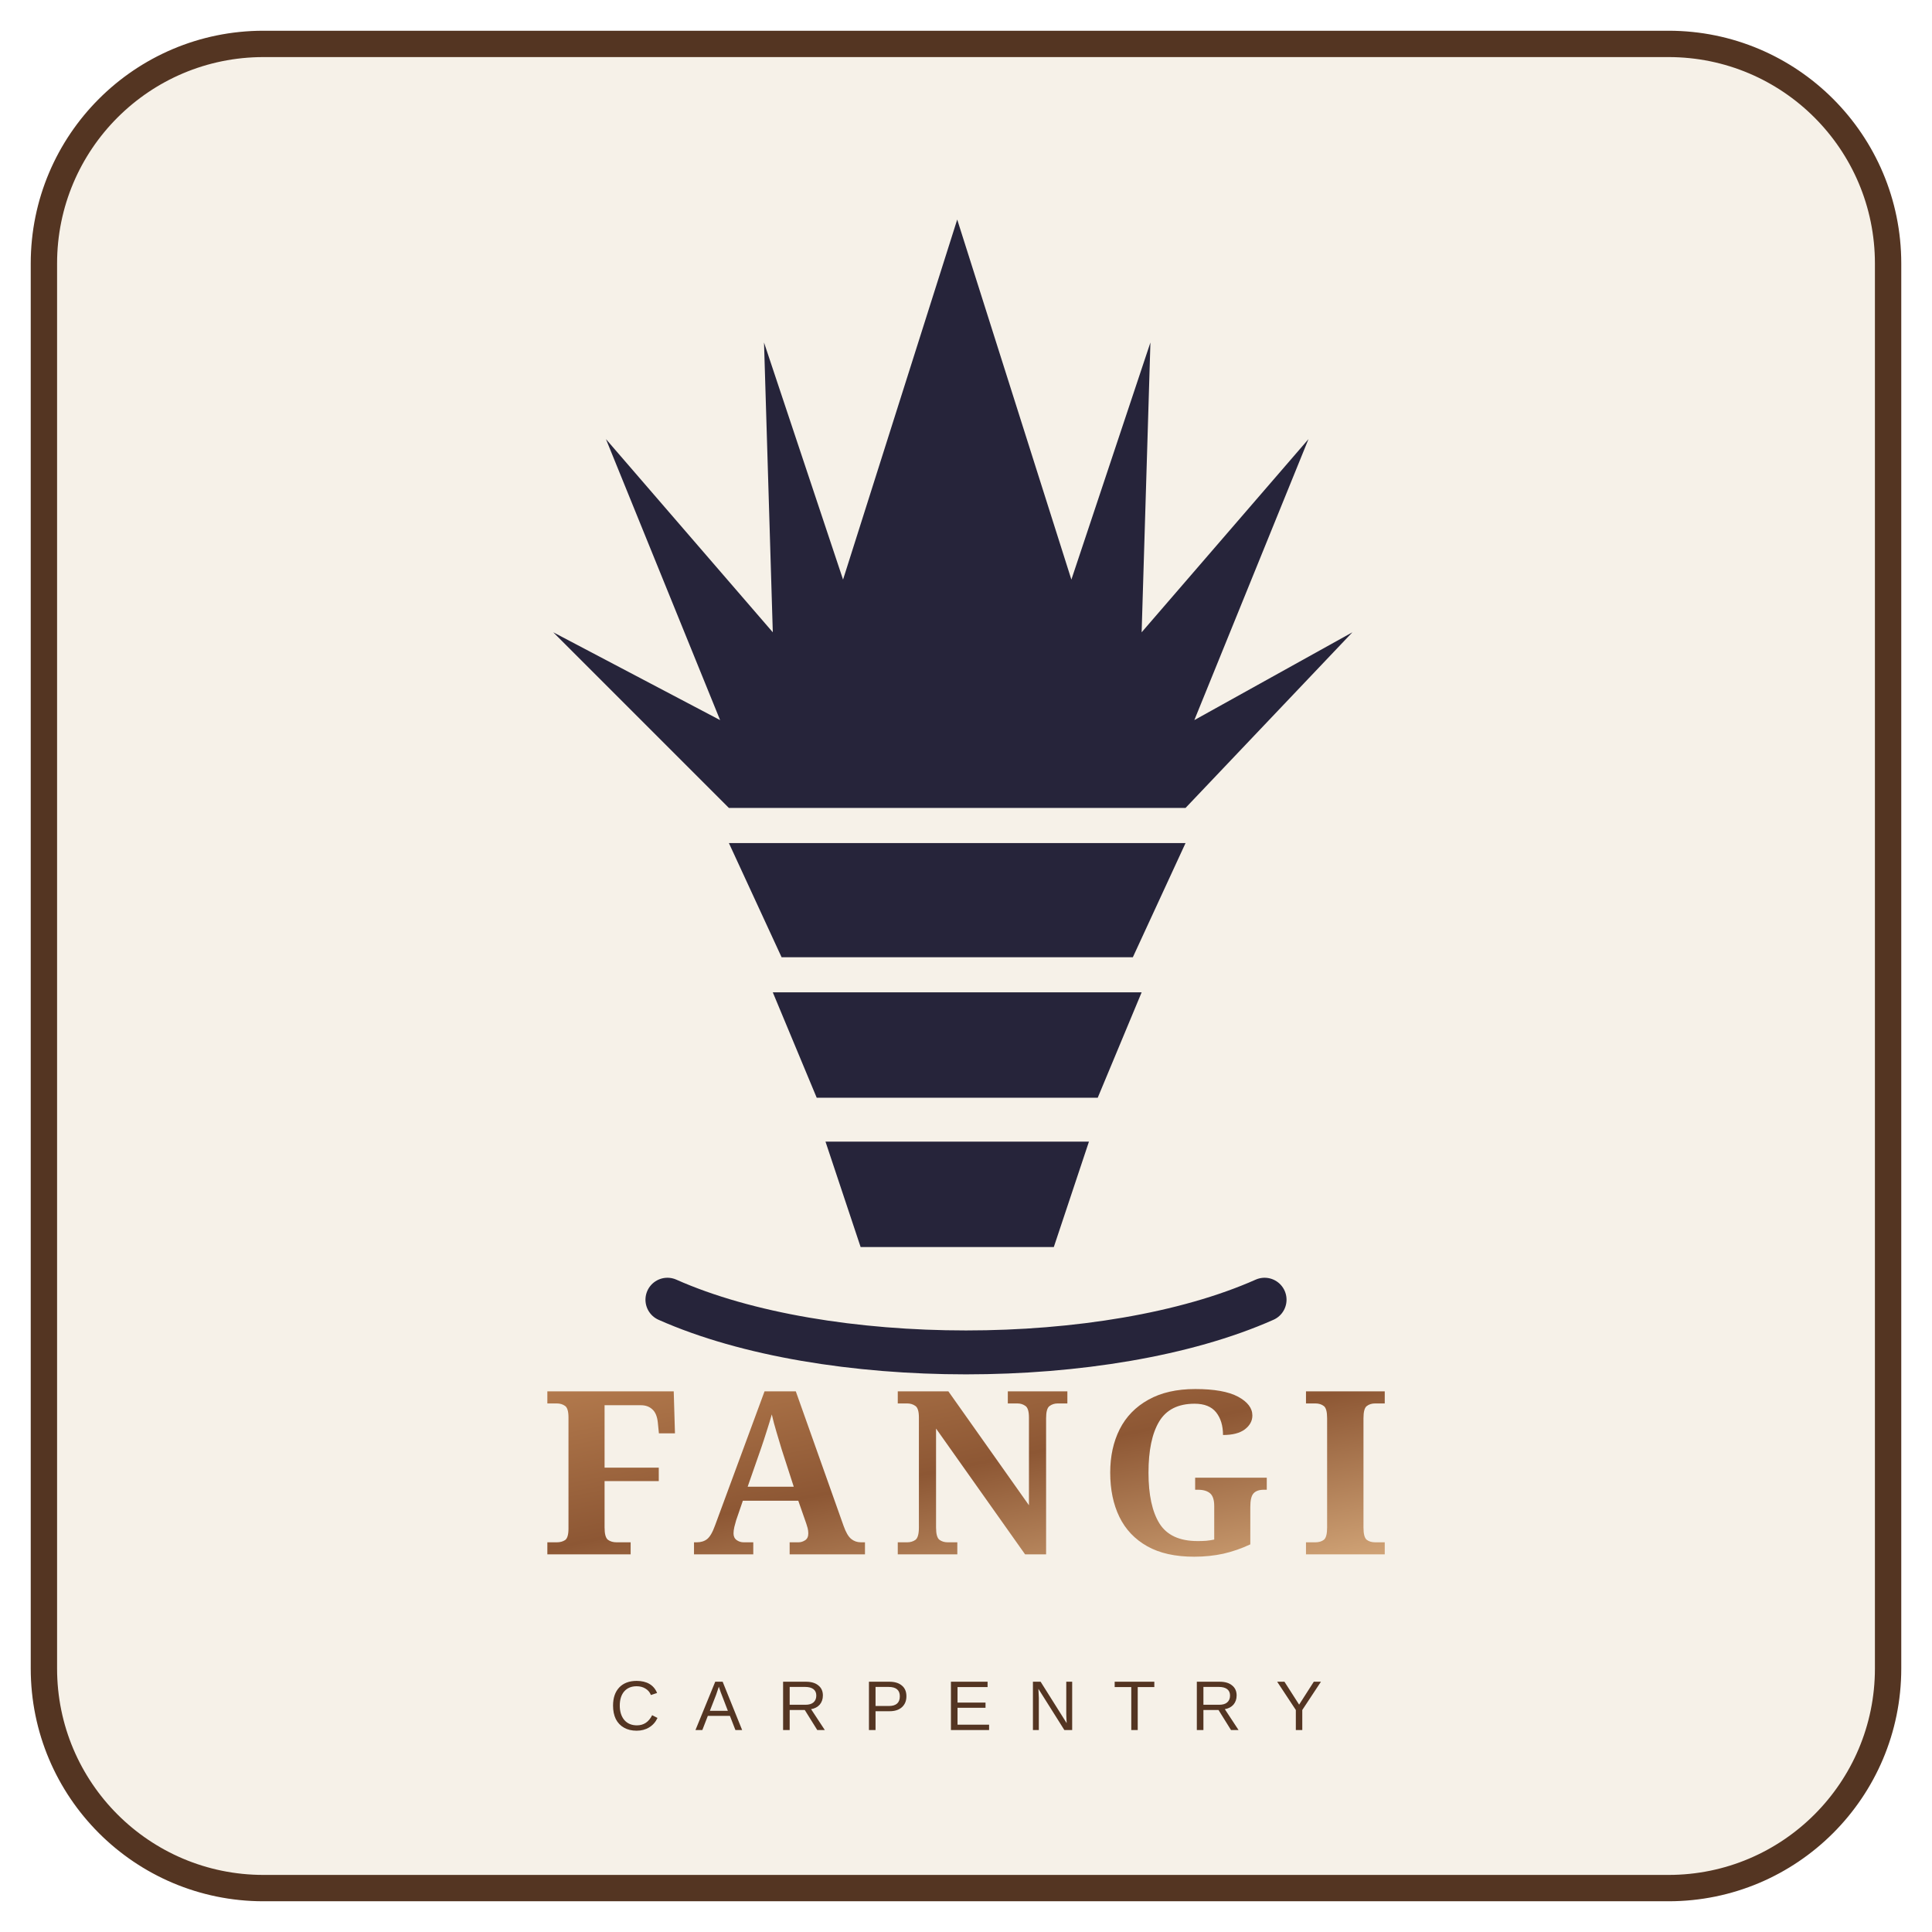
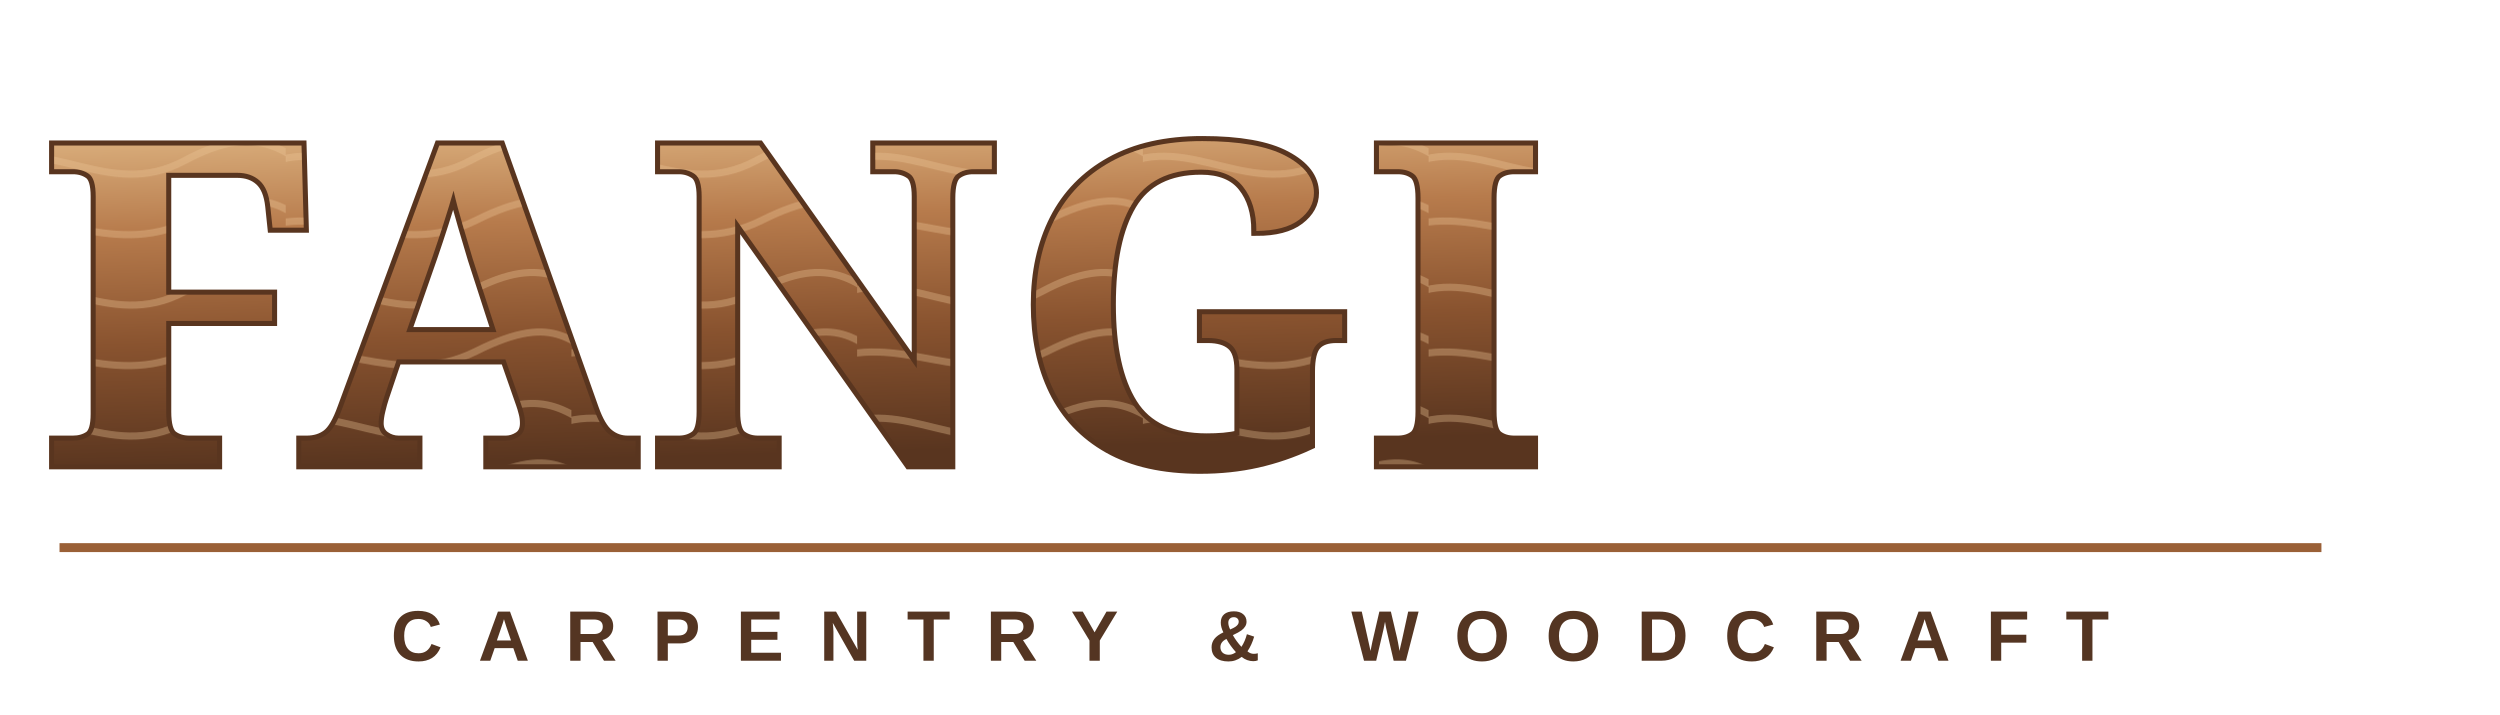
- <svg xmlns="http://www.w3.org/2000/svg" viewBox="0 0 220 220" role="img" aria-labelledby="title desc">
+ <svg xmlns="http://www.w3.org/2000/svg" viewBox="0 0 420 120" role="img" aria-labelledby="title desc">
  <defs>
-     <linearGradient id="wood" x1="0" y1="0" x2="1" y2="1">
-       <stop offset="0" stop-color="#b37a4d" />
-       <stop offset=".48" stop-color="#8d5734" />
-       <stop offset="1" stop-color="#d1a477" />
+     <linearGradient id="timber" x1="0" y1="0" x2="0.12" y2="1">
+       <stop offset="0" stop-color="#d9ad7b" />
+       <stop offset=".28" stop-color="#b77b4c" />
+       <stop offset=".62" stop-color="#89532f" />
+       <stop offset="1" stop-color="#59351f" />
    </linearGradient>
+     <pattern id="grain" width="48" height="22" patternUnits="userSpaceOnUse">
+       <path d="M-4 6 C8 0 18 12 31 5 S48 4 55 8 M-6 17 C7 11 18 22 32 15 S48 14 56 18" fill="none" stroke="#f0c99a" stroke-opacity=".34" stroke-width="1.2" />
+     </pattern>
+     <clipPath id="letters">
+       <text x="7" y="78" font-family="Georgia,serif" font-weight="900" font-size="75" letter-spacing="2">FANGI</text>
+     </clipPath>
  </defs>
-   <rect x="5" y="5" width="210" height="210" rx="25" fill="#f6f1e8" stroke="#543522" stroke-width="3" />
-   <path d="M109 25 96 66 87 39 88 72 69 50 82 82 63 72 83 92 135 92 154 72 136 82 149 50 130 72 131 39 122 66Z" fill="#26243a" />
-   <path d="M83 96h52l-6 13H89zM88 113h42l-5 12H93zM94 130h30l-4 12H98z" fill="#26243a" />
-   <path d="M76 148c18 8 50 8 68 0" fill="none" stroke="#26243a" stroke-width="5" stroke-linecap="round" />
-   <text x="110" y="177" text-anchor="middle" fill="url(#wood)" font-family="Georgia,serif" font-weight="bold" font-size="26" letter-spacing="3">FANGI</text>
-   <text x="110" y="197" text-anchor="middle" fill="#543522" font-family="Arial,sans-serif" font-size="8" letter-spacing="4">CARPENTRY</text>
+   <text x="7" y="78" font-family="Georgia,serif" font-weight="900" font-size="75" letter-spacing="2" fill="url(#timber)" stroke="#59351f" stroke-width="1.7" paint-order="stroke">FANGI</text>
+   <rect width="420" height="88" fill="url(#grain)" clip-path="url(#letters)" />
+   <path d="M10 92 H390" stroke="#9a6037" stroke-width="1.5" />
+   <text x="210" y="111" text-anchor="middle" fill="#543522" font-family="Arial,sans-serif" font-size="12" font-weight="700" letter-spacing="6">CARPENTRY &amp; WOODCRAFT</text>
</svg>
